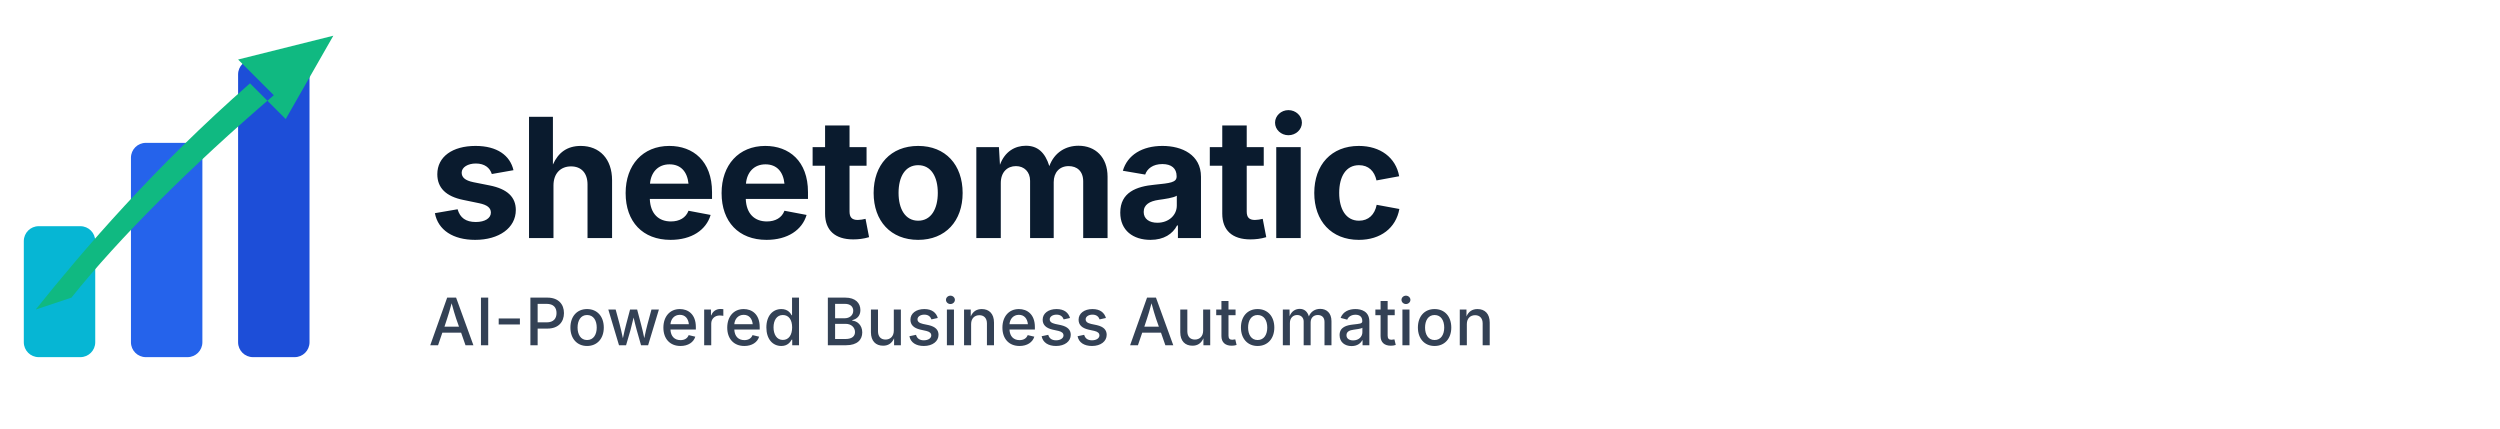
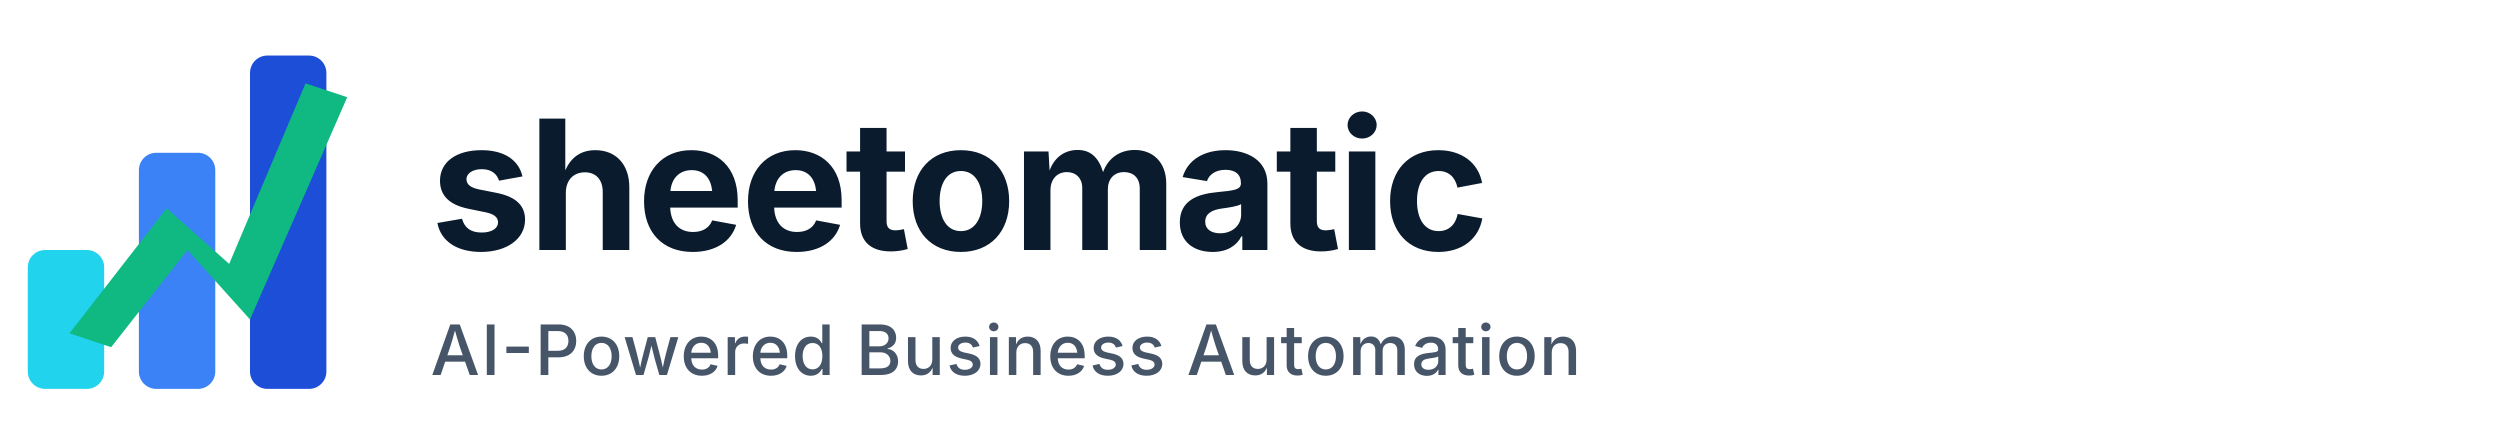
- <svg xmlns="http://www.w3.org/2000/svg" viewBox="0 0 420 72" fill="none" role="img" aria-label="Sheetomatic">
-   <rect x="4" y="38" width="12" height="22" rx="2.5" fill="#06B6D4" />
-   <rect x="22" y="24" width="12" height="36" rx="2.5" fill="#2563EB" />
-   <rect x="40" y="10" width="12" height="50" rx="2.5" fill="#1D4ED8" />
-   <path d="M6 52 C14 42, 26 28, 42 14 L48 20 L56 6 L40 10 L46 16 C32 28, 20 40, 12 50 Z" fill="#10B981" />
-   <text x="72" y="40" font-family="Poppins, Inter, -apple-system, BlinkMacSystemFont, 'Segoe UI', sans-serif" font-size="28" font-weight="700" letter-spacing="-0.02em" fill="#0A1B2E">sheetomatic</text>
-   <text x="72" y="58" font-family="Inter, -apple-system, BlinkMacSystemFont, 'Segoe UI', sans-serif" font-size="11" font-weight="500" letter-spacing="0.01em" fill="#334155">AI-Powered Business Automation</text>
+ <svg xmlns="http://www.w3.org/2000/svg" viewBox="0 0 360 64" fill="none" role="img" aria-label="Sheetomatic">
+   <rect x="4" y="36" width="11" height="20" rx="2.5" fill="#22D3EE" />
+   <rect x="20" y="22" width="11" height="34" rx="2.5" fill="#3B82F6" />
+   <rect x="36" y="8" width="11" height="48" rx="2.5" fill="#1D4ED8" />
+   <path d="M10 48 L24 30 L33 38 L44 12 L50 14 L36 46 L27 36 L16 50 Z" fill="#10B981" />
+   <text x="62" y="36" font-family="Poppins, Inter, -apple-system, BlinkMacSystemFont, 'Segoe UI', sans-serif" font-size="26" font-weight="700" letter-spacing="-0.02em" fill="#0A1B2E">sheetomatic</text>
+   <text x="62" y="54" font-family="Inter, -apple-system, BlinkMacSystemFont, 'Segoe UI', sans-serif" font-size="10" font-weight="500" letter-spacing="0.02em" fill="#475569">AI-Powered Business Automation</text>
</svg>
